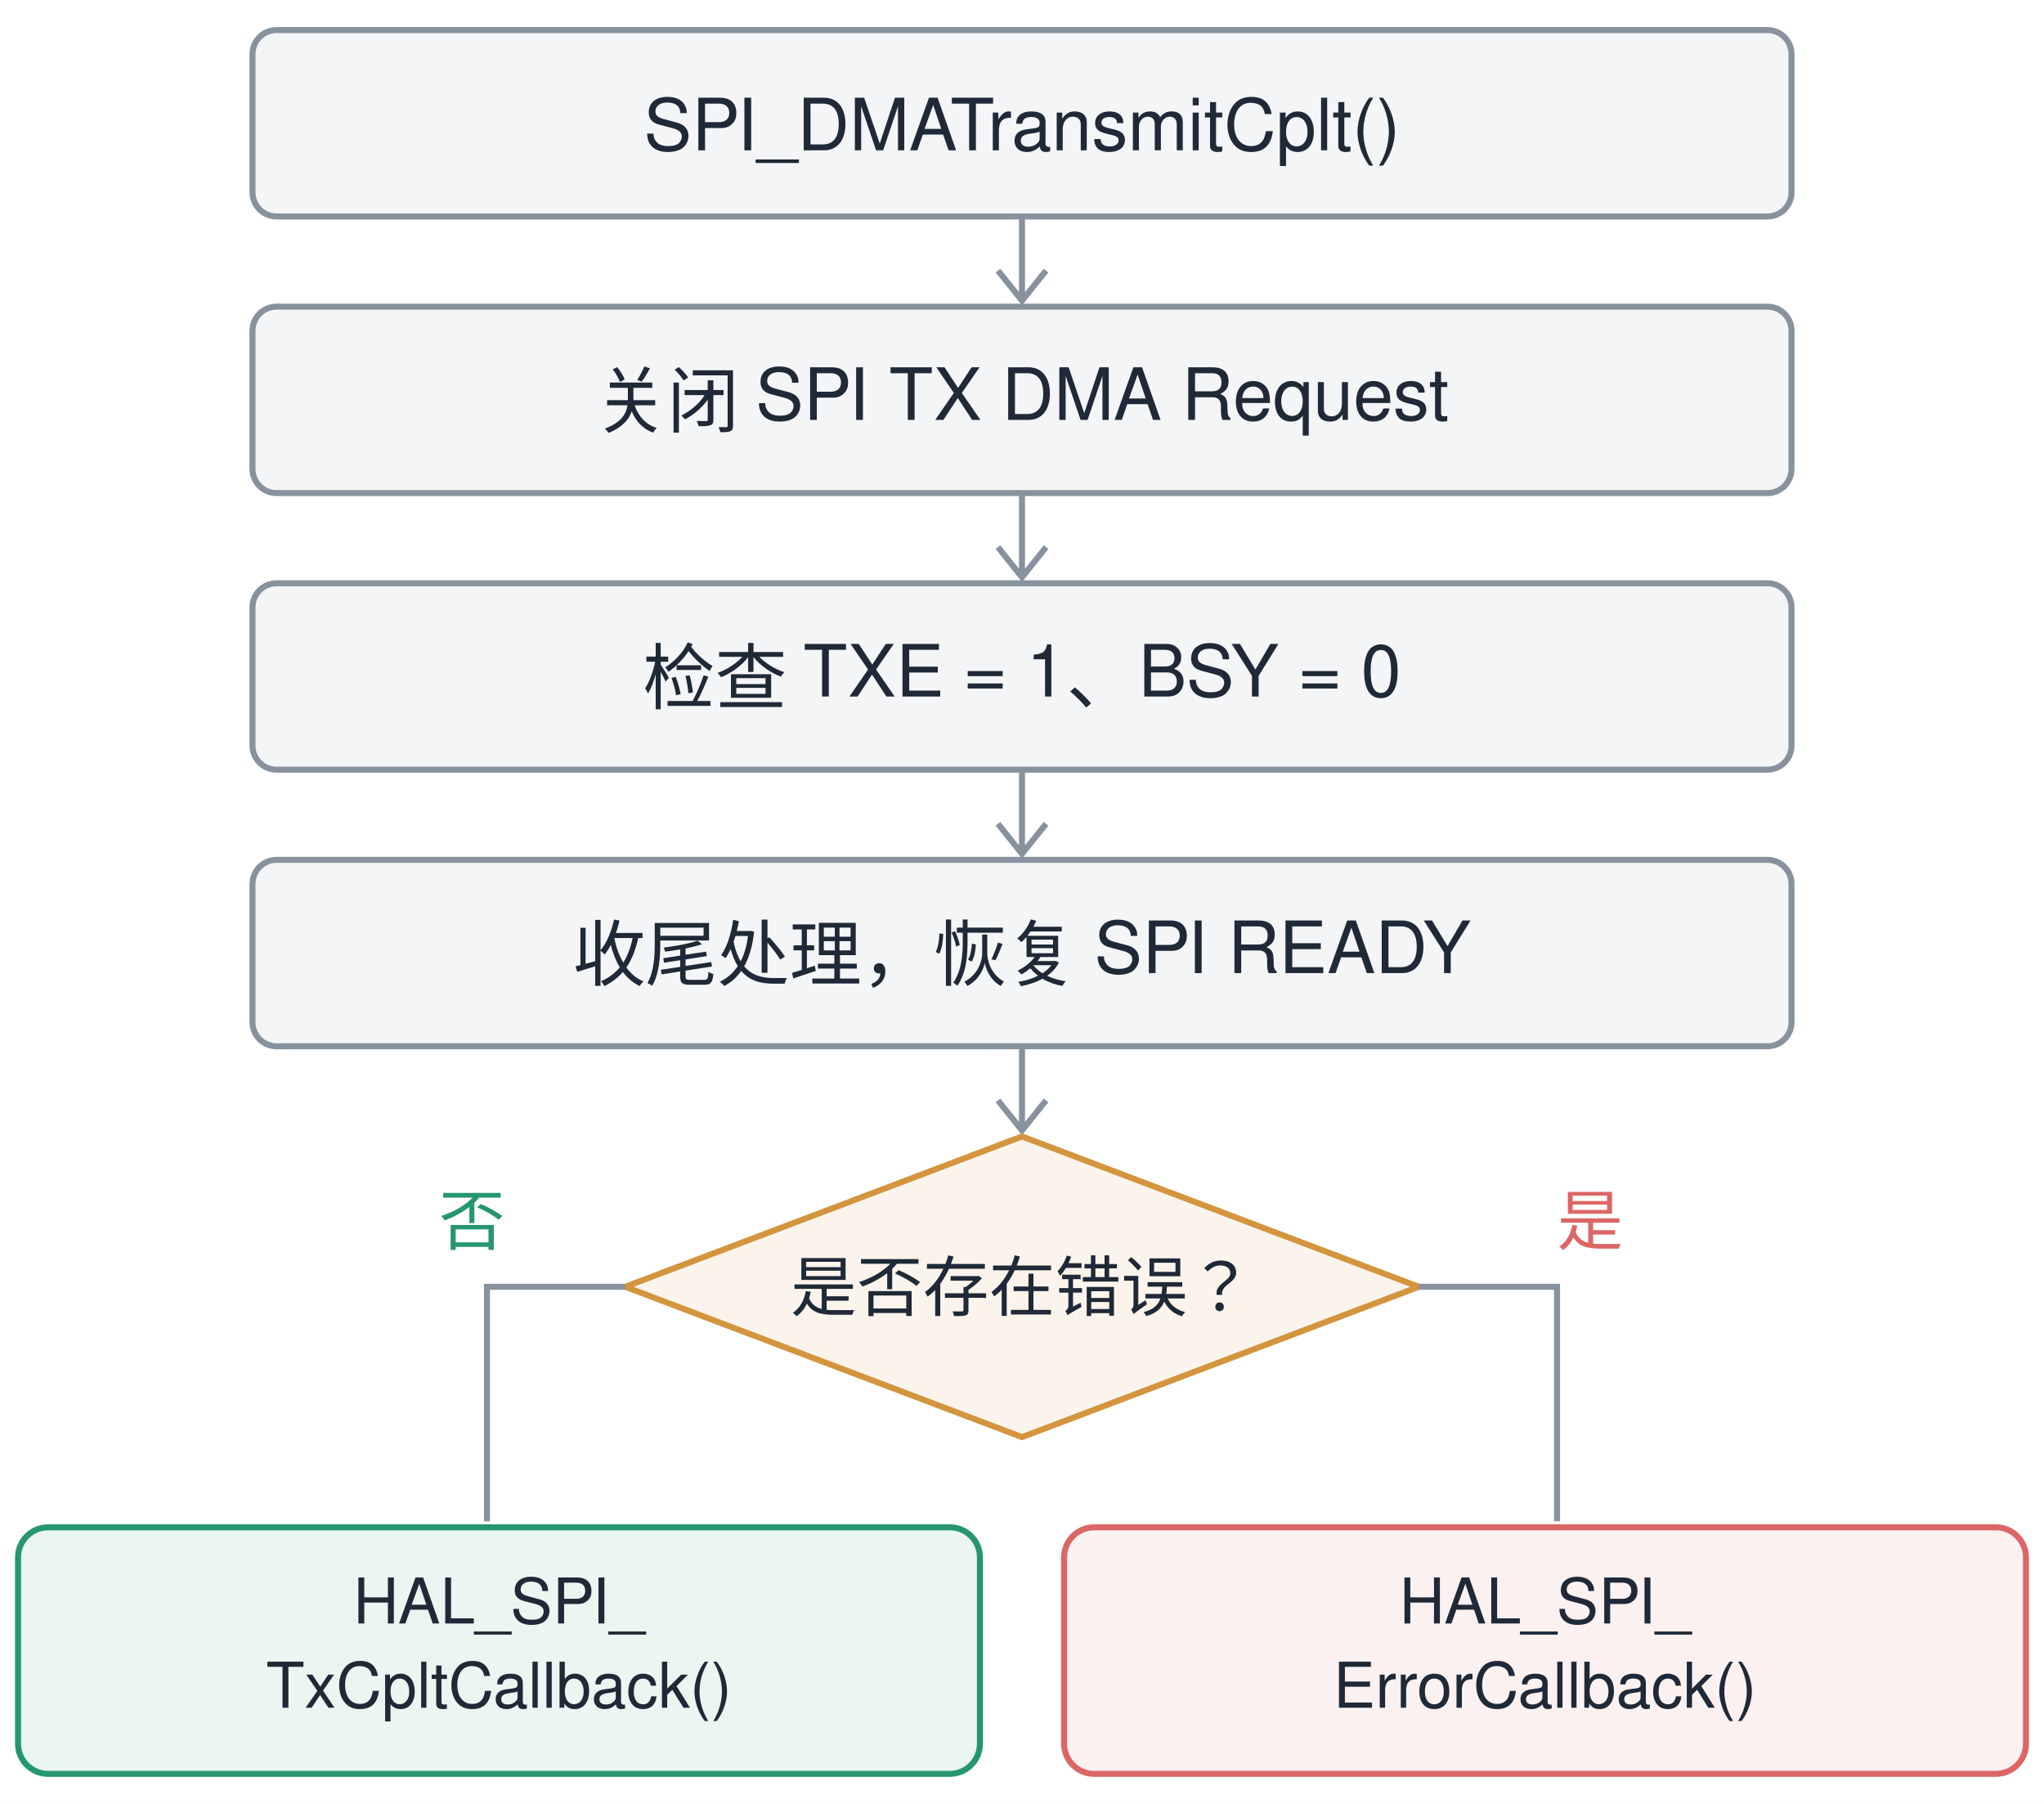
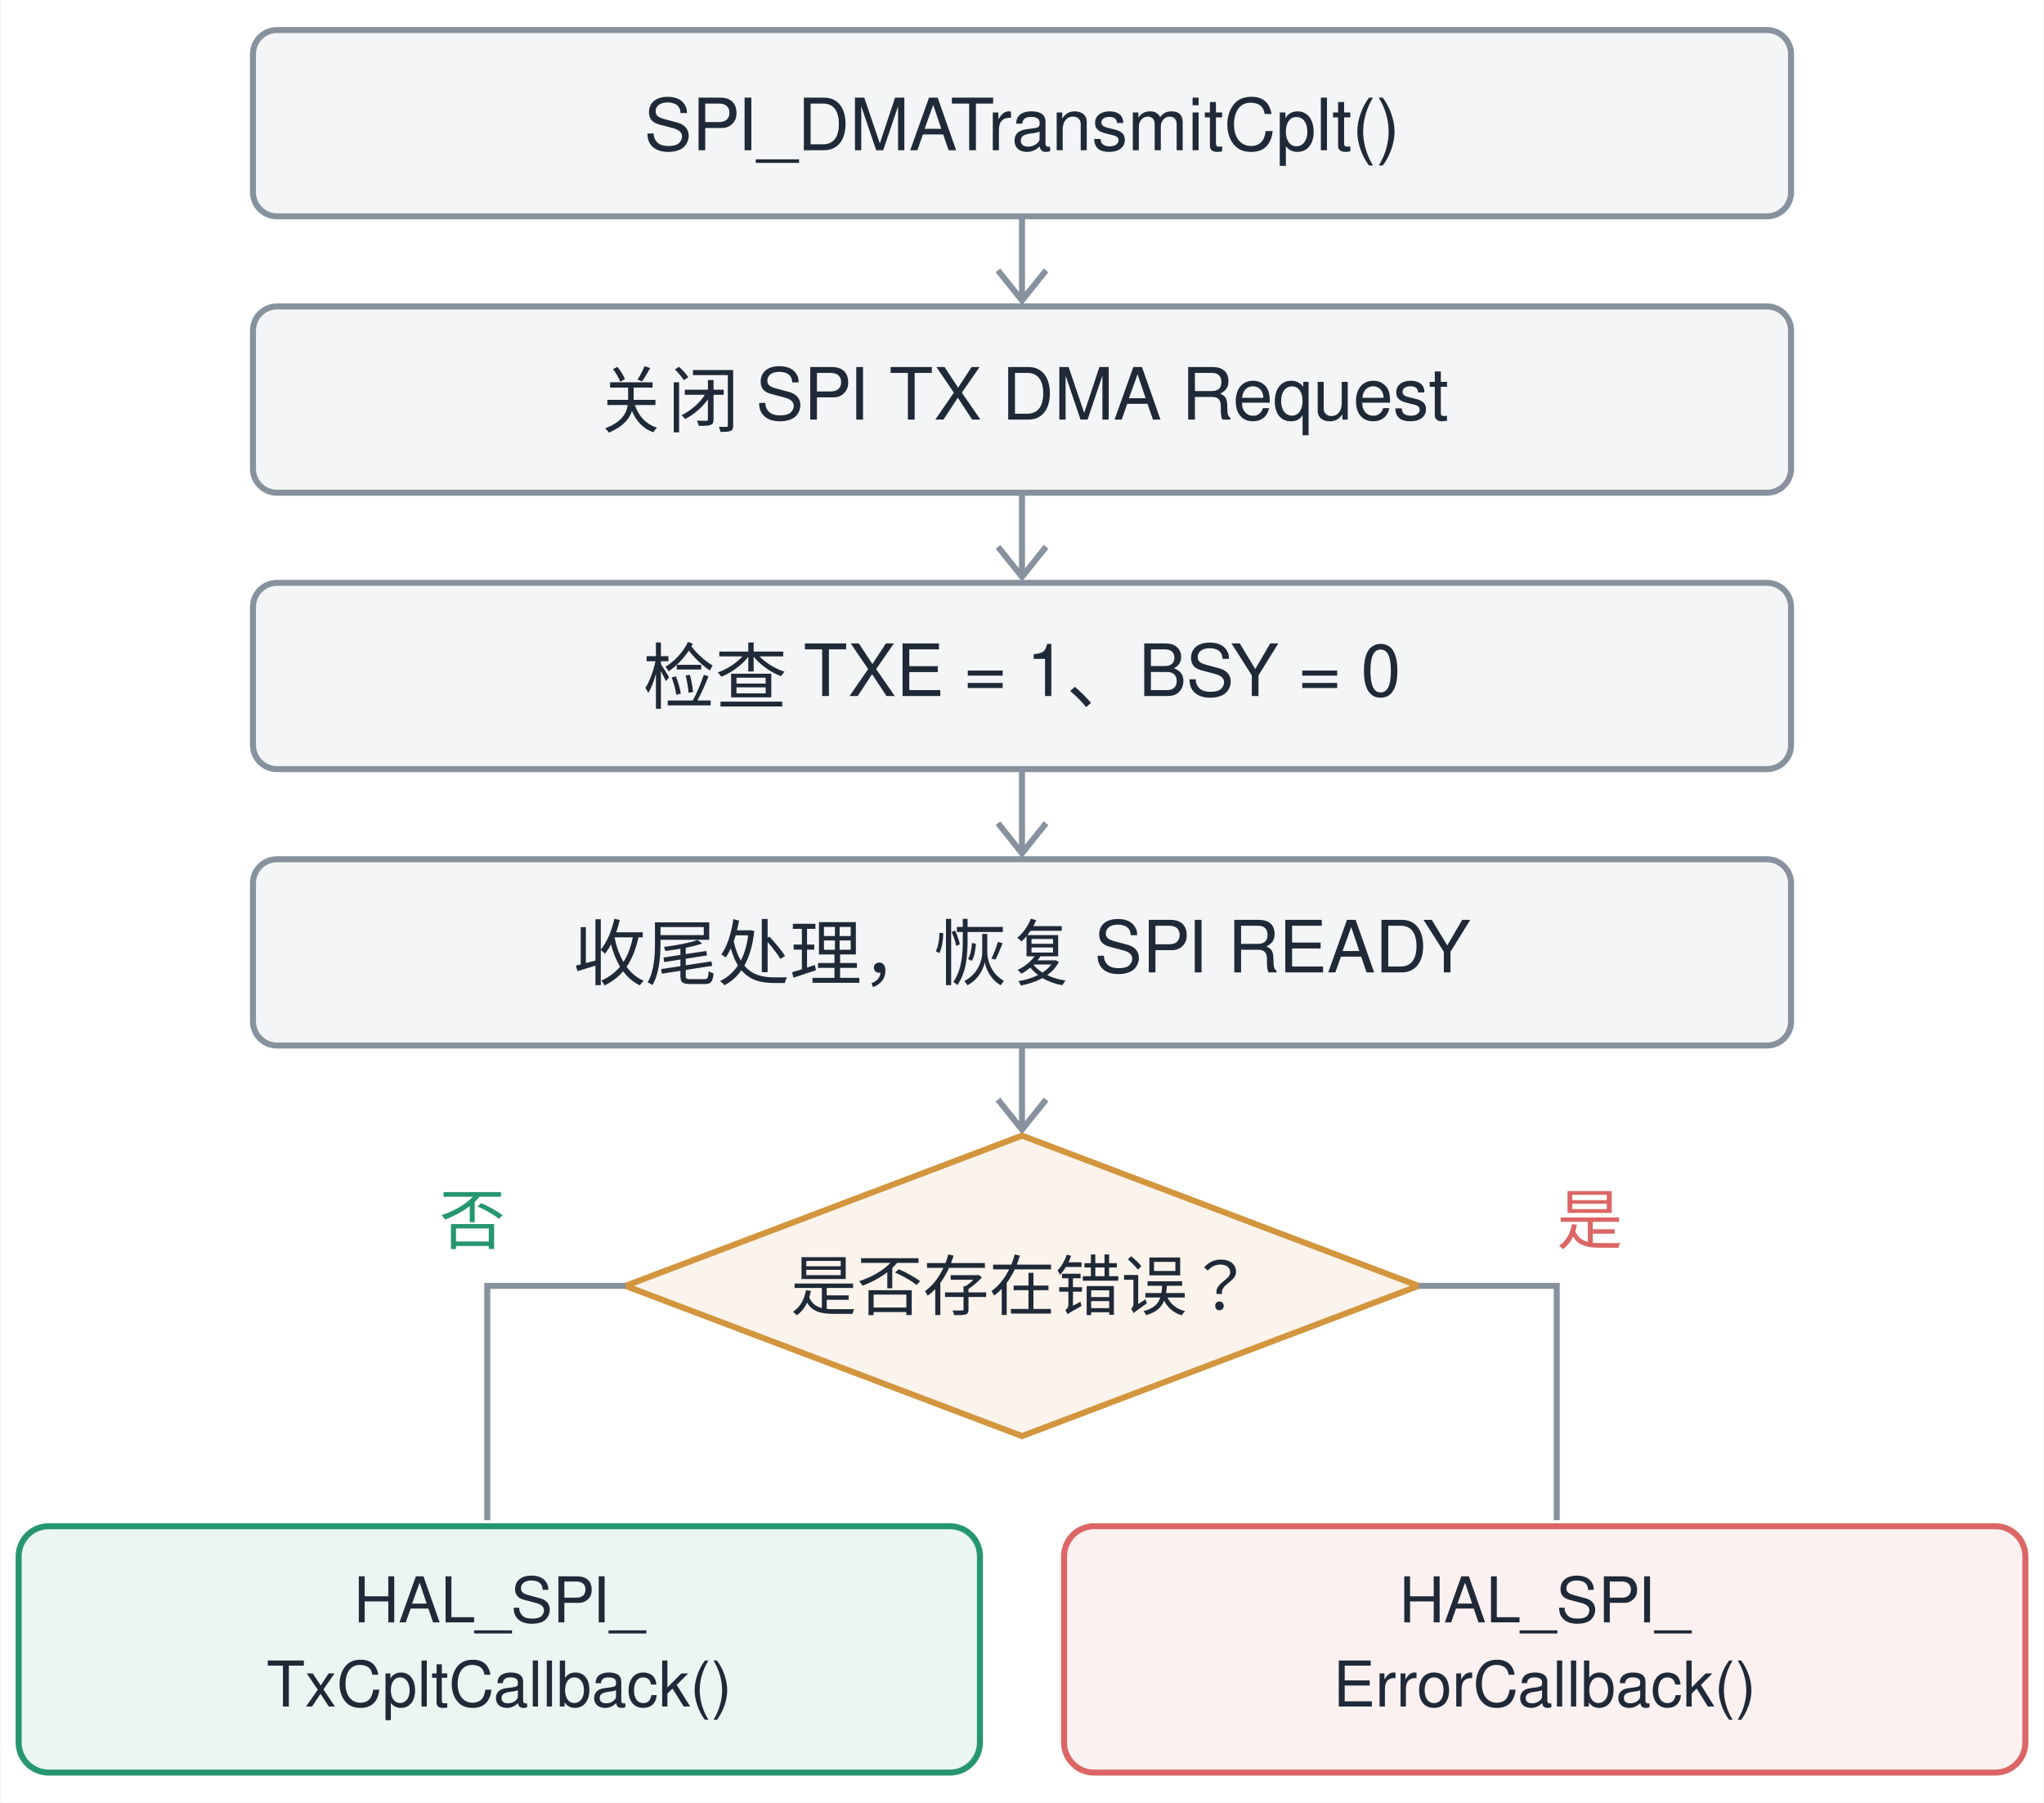
- <svg xmlns="http://www.w3.org/2000/svg" font-family="-apple-system-body, ui-sans-serif, -apple-system, system-ui, &quot;Segoe UI&quot;, Helvetica, &quot;Apple Color Emoji&quot;, Arial, sans-serif, &quot;Segoe UI Emoji&quot;, &quot;Segoe UI Symbol&quot;" font-weight="400" data-d-component="svg" fill="#1f2937" style="color:rgb(13, 13, 13)" viewBox="0 0 340 300" width="340" height="300">
+ <svg xmlns="http://www.w3.org/2000/svg" font-family="-apple-system-body, ui-sans-serif, -apple-system, system-ui, &quot;Segoe UI&quot;, Helvetica, &quot;Apple Color Emoji&quot;, Arial, sans-serif, &quot;Segoe UI Emoji&quot;, &quot;Segoe UI Symbol&quot;" font-weight="400" fill="#1f2937" viewBox="0 0 340 300" width="770" height="679">
  <rect width="100%" height="100%" fill="#ffffff" />
  <rect x="42" y="5" width="256" height="31" rx="4" fill="#87929e" fill-opacity=".09" stroke="#87929e" />
  <text x="170" y="25" text-anchor="middle" font-size="12" fill="#1f2937">SPI_DMATransmitCplt()</text>
  <path d="M170 36v14m-4 -5l4 5l4 -5" stroke="#87929e" fill="none" />
  <rect x="42" y="51" width="256" height="31" rx="4" fill="#87929e" fill-opacity=".09" stroke="#87929e" />
  <text x="170" y="71" text-anchor="middle" font-size="12" fill="#1f2937">关闭 SPI TX DMA Request</text>
  <path d="M170 82v14m-4 -5l4 5l4 -5" stroke="#87929e" fill="none" />
  <rect x="42" y="97" width="256" height="31" rx="4" fill="#87929e" fill-opacity=".09" stroke="#87929e" />
  <text x="170" y="117" text-anchor="middle" font-size="12" fill="#1f2937">检查 TXE = 1、BSY = 0</text>
  <path d="M170 128v14m-4 -5l4 5l4 -5" stroke="#87929e" fill="none" />
  <rect x="42" y="143" width="256" height="31" rx="4" fill="#87929e" fill-opacity=".09" stroke="#87929e" />
  <text x="170" y="163" text-anchor="middle" font-size="12" fill="#1f2937">收尾处理，恢复 SPI READY</text>
  <path d="M170 174v14m-4 -5l4 5l4 -5" stroke="#87929e" fill="none" />
  <path d="M170 189L236 214L170 239L104 214Z" stroke="#d3953d" fill="#d3953d" fill-opacity=".1" />
  <text x="170" y="218" font-size="11" text-anchor="middle" fill="#1f2937">是否存在错误？</text>
  <path d="M104 214H81V253M236 214H259V253" stroke="#87929e" fill="none" />
  <text x="73" y="207" font-size="11" fill="#26966f">否</text>
  <text x="259" y="207" font-size="11" fill="#dc6666">是</text>
  <rect x="3" y="254" width="160" height="41" rx="5" stroke="#26966f" fill="#26966f" fill-opacity=".09" />
  <text x="83" y="270" font-size="10.5" text-anchor="middle" fill="#1f2937">HAL_SPI_</text>
  <text x="83" y="284" font-size="10.5" text-anchor="middle" fill="#1f2937">TxCpltCallback()</text>
  <rect x="177" y="254" width="160" height="41" rx="5" stroke="#dc6666" fill="#dc6666" fill-opacity=".09" />
  <text x="257" y="270" font-size="10.5" text-anchor="middle" fill="#1f2937">HAL_SPI_</text>
  <text x="257" y="284" font-size="10.5" text-anchor="middle" fill="#1f2937">ErrorCallback()</text>
</svg>
